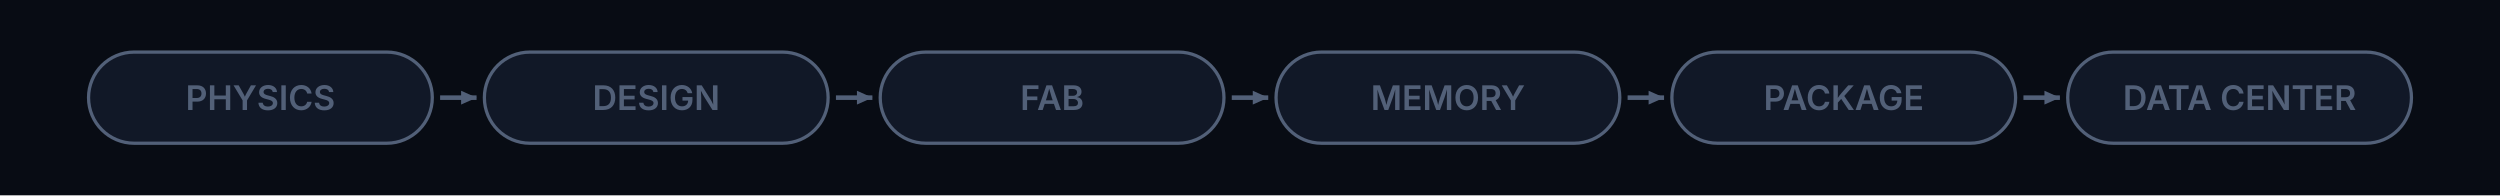
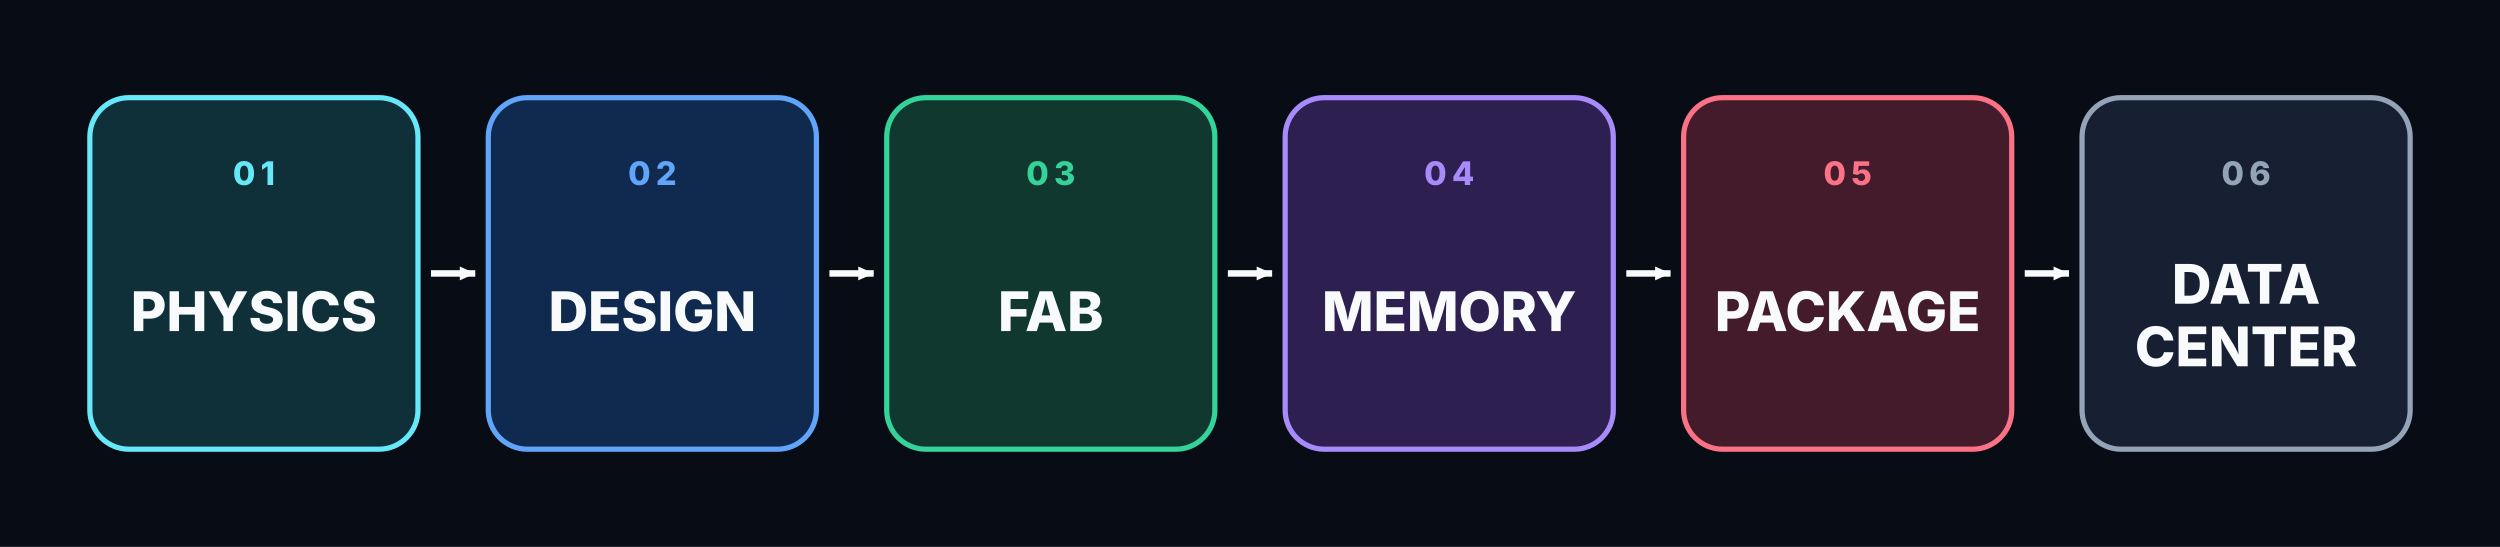
- <svg xmlns="http://www.w3.org/2000/svg" viewBox="0 0 1920 150" font-family="Inter, -apple-system, sans-serif">
-   <rect width="1920" height="150" fill="#080c14" />
-   <rect x="68" y="40" width="264" height="70" rx="35" fill="#111827" stroke="#526078" stroke-width="2.5" />
-   <text x="200" y="75" text-anchor="middle" dominant-baseline="central" font-size="26" font-weight="600" fill="#526078">PHYSICS</text>
-   <line x1="338" y1="75" x2="366" y2="75" stroke="#526078" stroke-width="3.5" />
-   <polygon points="366,75 354.13,80.301 354.13,69.699" fill="#526078" />
-   <rect x="372" y="40" width="264" height="70" rx="35" fill="#111827" stroke="#526078" stroke-width="2.5" />
-   <text x="504" y="75" text-anchor="middle" dominant-baseline="central" font-size="26" font-weight="600" fill="#526078">DESIGN</text>
-   <line x1="642" y1="75" x2="670" y2="75" stroke="#526078" stroke-width="3.5" />
-   <polygon points="670,75 658.13,80.301 658.13,69.699" fill="#526078" />
-   <rect x="676" y="40" width="264" height="70" rx="35" fill="#111827" stroke="#526078" stroke-width="2.5" />
-   <text x="808" y="75" text-anchor="middle" dominant-baseline="central" font-size="26" font-weight="600" fill="#526078">FAB</text>
-   <line x1="946" y1="75" x2="974" y2="75" stroke="#526078" stroke-width="3.5" />
-   <polygon points="974,75 962.13,80.301 962.13,69.699" fill="#526078" />
-   <rect x="980" y="40" width="264" height="70" rx="35" fill="#111827" stroke="#526078" stroke-width="2.5" />
-   <text x="1112" y="75" text-anchor="middle" dominant-baseline="central" font-size="26" font-weight="600" fill="#526078">MEMORY</text>
-   <line x1="1250" y1="75" x2="1278" y2="75" stroke="#526078" stroke-width="3.5" />
-   <polygon points="1278,75 1266.13,80.301 1266.13,69.699" fill="#526078" />
-   <rect x="1284" y="40" width="264" height="70" rx="35" fill="#111827" stroke="#526078" stroke-width="2.5" />
-   <text x="1416" y="75" text-anchor="middle" dominant-baseline="central" font-size="26" font-weight="600" fill="#526078">PACKAGE</text>
-   <line x1="1554" y1="75" x2="1582" y2="75" stroke="#526078" stroke-width="3.5" />
-   <polygon points="1582,75 1570.13,80.301 1570.13,69.699" fill="#526078" />
-   <rect x="1588" y="40" width="264" height="70" rx="35" fill="#111827" stroke="#526078" stroke-width="2.5" />
-   <text x="1720" y="75" text-anchor="middle" dominant-baseline="central" font-size="26" font-weight="600" fill="#526078">DATA CENTER</text>
+ <svg xmlns="http://www.w3.org/2000/svg" viewBox="0 0 1920 420" font-family="Inter, -apple-system, sans-serif">
+   <rect width="1920" height="420" fill="#080c14" />
+   <line x1="331" y1="210" x2="365" y2="210" stroke="#f8fafc" stroke-width="5" />
+   <polygon points="365,210 353.13,215.301 353.13,204.699" fill="#f8fafc" />
+   <line x1="637" y1="210" x2="671" y2="210" stroke="#f8fafc" stroke-width="5" />
+   <polygon points="671,210 659.13,215.301 659.13,204.699" fill="#f8fafc" />
+   <line x1="943" y1="210" x2="977" y2="210" stroke="#f8fafc" stroke-width="5" />
+   <polygon points="977,210 965.13,215.301 965.13,204.699" fill="#f8fafc" />
+   <line x1="1249" y1="210" x2="1283" y2="210" stroke="#f8fafc" stroke-width="5" />
+   <polygon points="1283,210 1271.13,215.301 1271.13,204.699" fill="#f8fafc" />
+   <line x1="1555" y1="210" x2="1589" y2="210" stroke="#f8fafc" stroke-width="5" />
+   <polygon points="1589,210 1577.13,215.301 1577.13,204.699" fill="#f8fafc" />
+   <rect x="69" y="75" width="252" height="270" rx="30" fill="#0f3038" stroke="#67e8f9" stroke-width="4" />
+   <text x="195" y="133" text-anchor="middle" dominant-baseline="central" font-size="25" font-weight="800" letter-spacing="4" fill="#67e8f9">01</text>
+   <text x="195" y="239" text-anchor="middle" dominant-baseline="central" font-size="42" font-weight="800" fill="#f8fafc">PHYSICS</text>
+   <rect x="375" y="75" width="252" height="270" rx="30" fill="#102a4f" stroke="#60a5fa" stroke-width="4" />
+   <text x="501" y="133" text-anchor="middle" dominant-baseline="central" font-size="25" font-weight="800" letter-spacing="4" fill="#60a5fa">02</text>
+   <text x="501" y="239" text-anchor="middle" dominant-baseline="central" font-size="42" font-weight="800" fill="#f8fafc">DESIGN</text>
+   <rect x="681" y="75" width="252" height="270" rx="30" fill="#10382f" stroke="#34d399" stroke-width="4" />
+   <text x="807" y="133" text-anchor="middle" dominant-baseline="central" font-size="25" font-weight="800" letter-spacing="4" fill="#34d399">03</text>
+   <text x="807" y="239" text-anchor="middle" dominant-baseline="central" font-size="42" font-weight="800" fill="#f8fafc">FAB</text>
+   <rect x="987" y="75" width="252" height="270" rx="30" fill="#2d2050" stroke="#a78bfa" stroke-width="4" />
+   <text x="1113" y="133" text-anchor="middle" dominant-baseline="central" font-size="25" font-weight="800" letter-spacing="4" fill="#a78bfa">04</text>
+   <text x="1113" y="239" text-anchor="middle" dominant-baseline="central" font-size="42" font-weight="800" fill="#f8fafc">MEMORY</text>
+   <rect x="1293" y="75" width="252" height="270" rx="30" fill="#441b2a" stroke="#fb7185" stroke-width="4" />
+   <text x="1419" y="133" text-anchor="middle" dominant-baseline="central" font-size="25" font-weight="800" letter-spacing="4" fill="#fb7185">05</text>
+   <text x="1419" y="239" text-anchor="middle" dominant-baseline="central" font-size="42" font-weight="800" fill="#f8fafc">PACKAGE</text>
+   <rect x="1599" y="75" width="252" height="270" rx="30" fill="#172033" stroke="#94a3b8" stroke-width="4" />
+   <text x="1725" y="133" text-anchor="middle" dominant-baseline="central" font-size="25" font-weight="800" letter-spacing="4" fill="#94a3b8">06</text>
+   <text x="1725" y="218" text-anchor="middle" dominant-baseline="central" font-size="42" font-weight="800" fill="#f8fafc">DATA</text>
+   <text x="1725" y="266" text-anchor="middle" dominant-baseline="central" font-size="42" font-weight="800" fill="#f8fafc">CENTER</text>
</svg>
